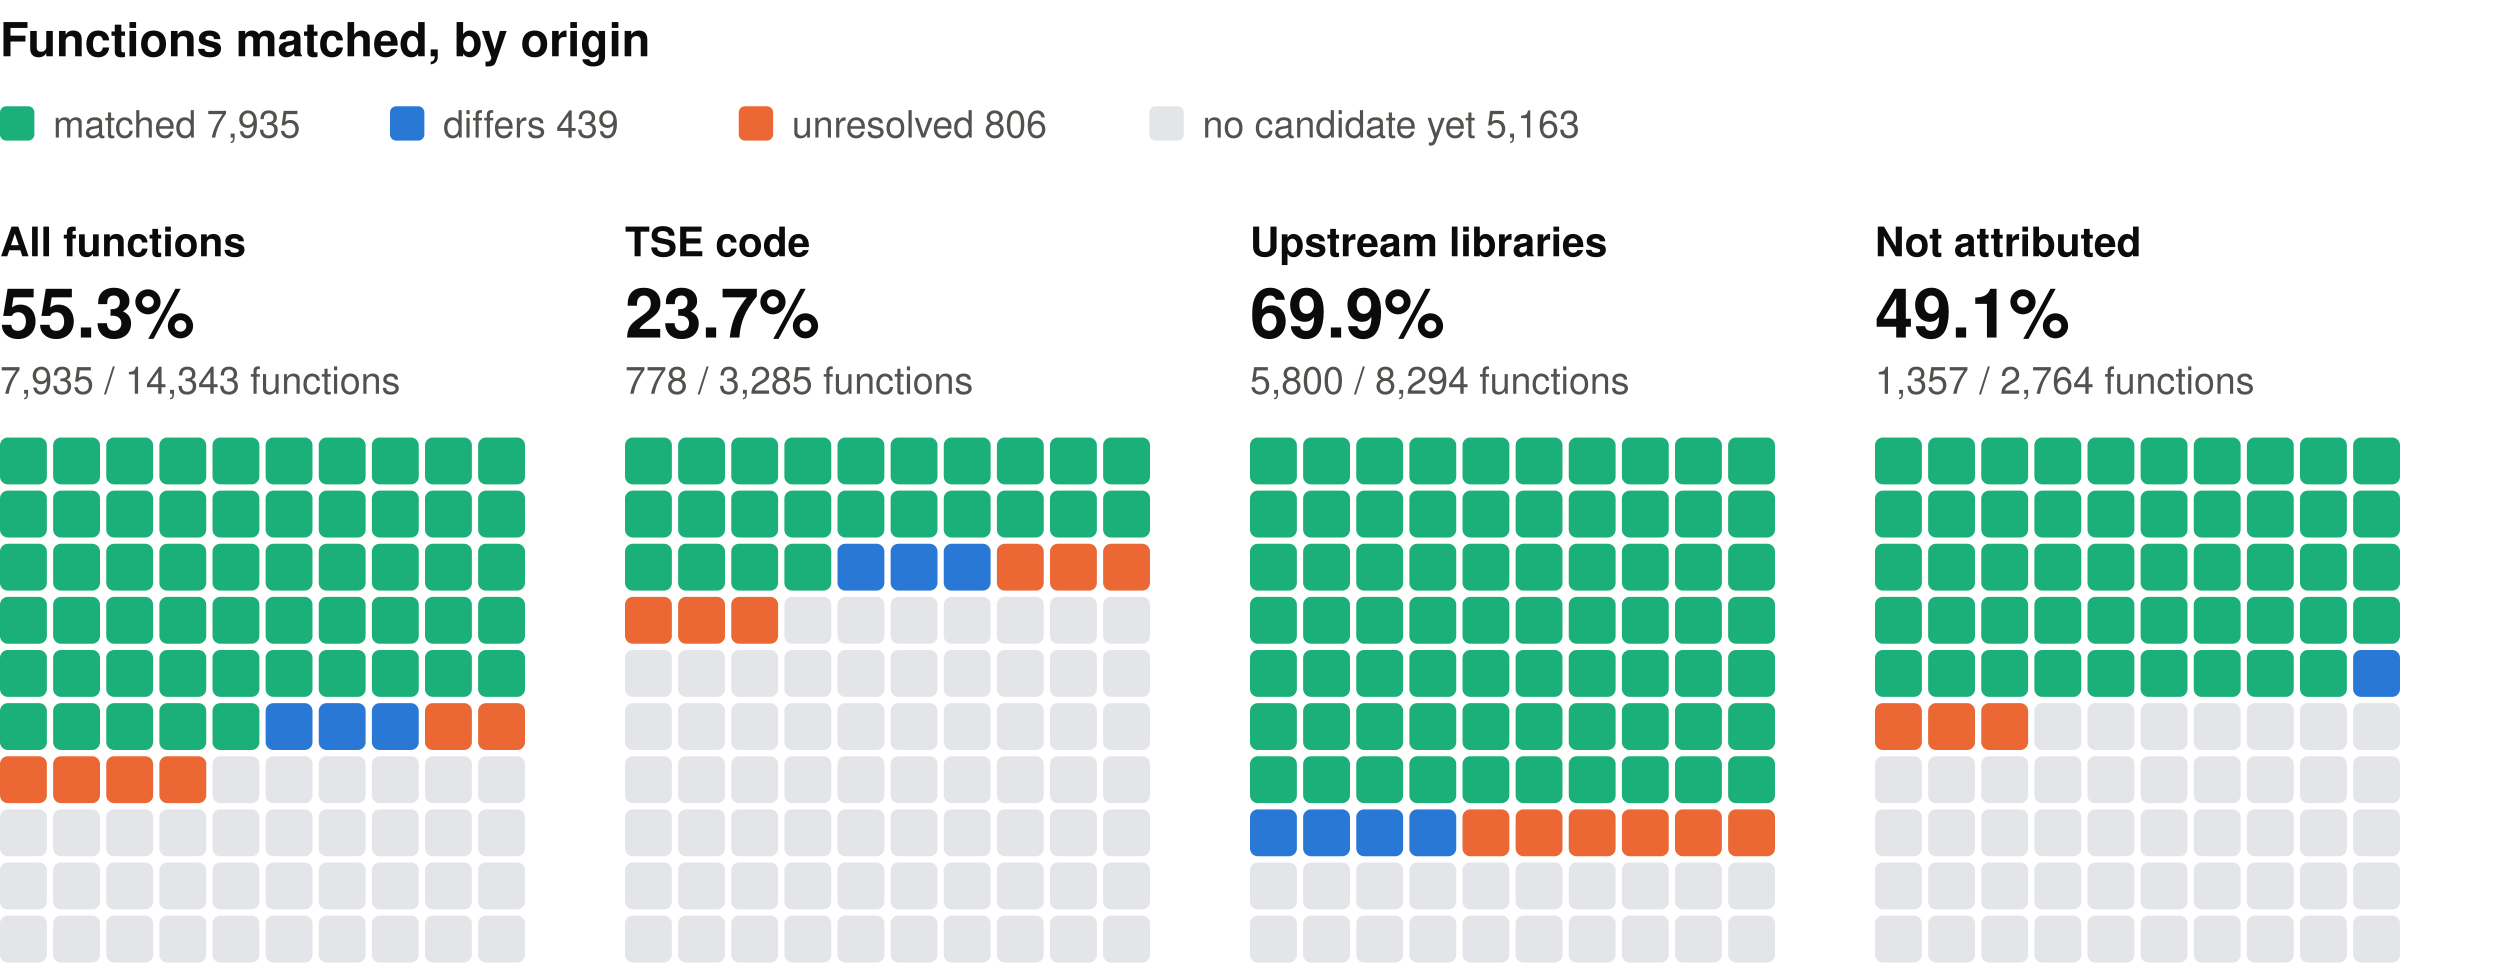
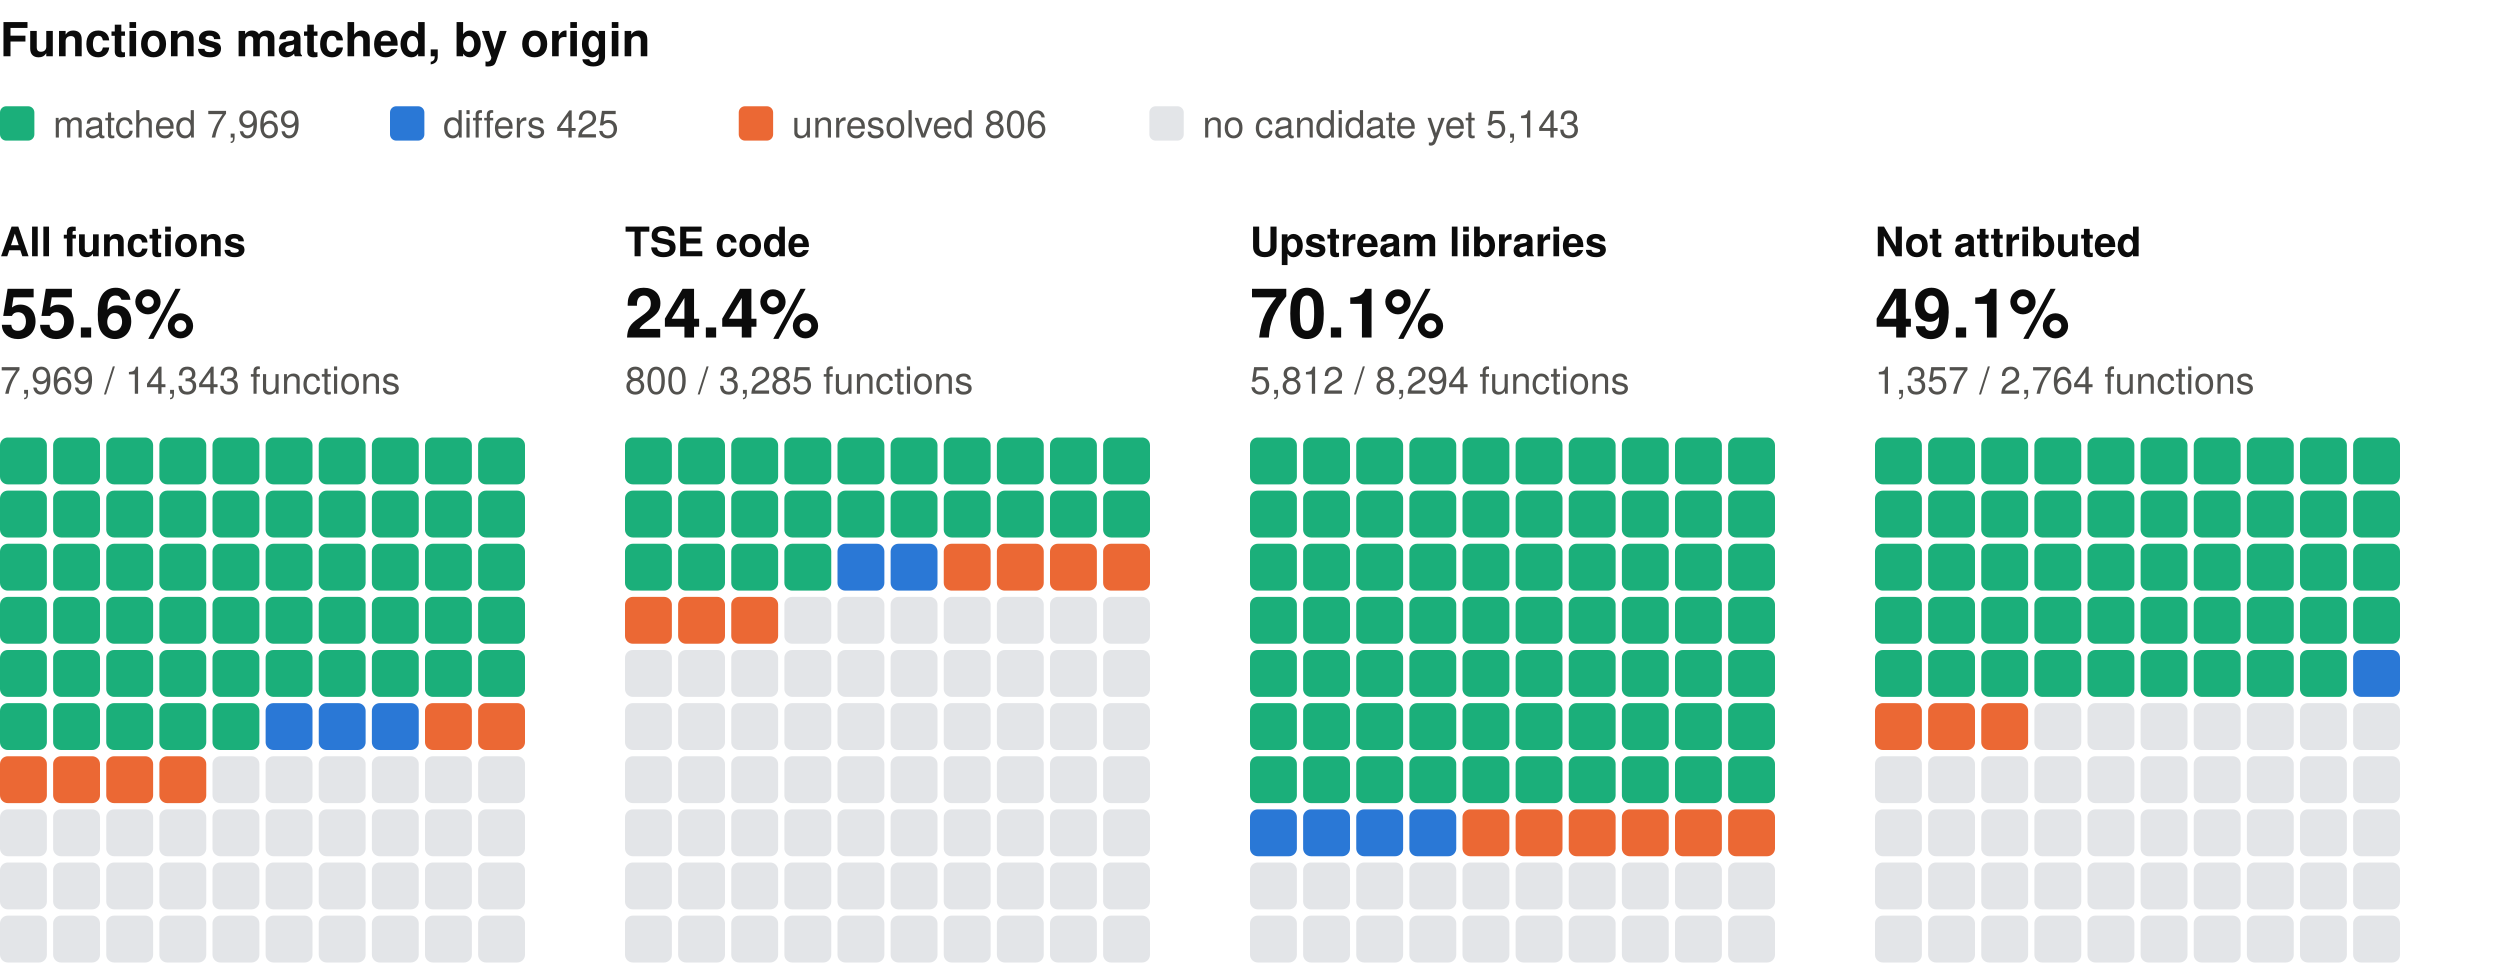
<svg xmlns="http://www.w3.org/2000/svg" width="800" height="310" viewBox="0 0 800 310" role="img" aria-label="Functions matched, by origin: one square per percent, coloured by verdict" font-family="system-ui, -apple-system, 'Segoe UI', Helvetica, Arial, sans-serif">
  <text x="0" y="18" font-size="15" fill="#0b0b0b" font-weight="600">Functions matched, by origin</text>
  <rect x="0" y="34" width="11" height="11" rx="2" fill="#1baf7a" />
-   <text x="17" y="44" font-size="12" fill="#52514e">matched 7,935</text>
+   <text x="17" y="44" font-size="12" fill="#52514e">matched 7,969</text>
  <rect x="124.8" y="34" width="11" height="11" rx="2" fill="#2a78d6" />
-   <text x="141.8" y="44" font-size="12" fill="#52514e">differs 439</text>
+   <text x="141.8" y="44" font-size="12" fill="#52514e">differs 425</text>
  <rect x="236.4" y="34" width="11" height="11" rx="2" fill="#eb6834" />
  <text x="253.4" y="44" font-size="12" fill="#52514e">unresolved 806</text>
  <rect x="367.8" y="34" width="11" height="11" rx="2" fill="#e3e5e8" />
-   <text x="384.8" y="44" font-size="12" fill="#52514e">no candidate yet 5,163</text>
+   <text x="384.8" y="44" font-size="12" fill="#52514e">no candidate yet 5,143</text>
  <text x="0" y="82" font-size="13" fill="#0b0b0b" font-weight="600">All functions</text>
-   <text x="0" y="108" font-size="22" fill="#0b0b0b" font-weight="600">55.3%</text>
-   <text x="0" y="126" font-size="12" fill="#52514e">7,935 / 14,343 functions</text>
+   <text x="0" y="108" font-size="22" fill="#0b0b0b" font-weight="600">55.6%</text>
+   <text x="0" y="126" font-size="12" fill="#52514e">7,969 / 14,343 functions</text>
  <rect x="0" y="140" width="15" height="15" rx="2.5" fill="#1baf7a" />
  <rect x="17" y="140" width="15" height="15" rx="2.5" fill="#1baf7a" />
  <rect x="34" y="140" width="15" height="15" rx="2.5" fill="#1baf7a" />
  <rect x="51" y="140" width="15" height="15" rx="2.5" fill="#1baf7a" />
  <rect x="68" y="140" width="15" height="15" rx="2.5" fill="#1baf7a" />
  <rect x="85" y="140" width="15" height="15" rx="2.5" fill="#1baf7a" />
  <rect x="102" y="140" width="15" height="15" rx="2.5" fill="#1baf7a" />
  <rect x="119" y="140" width="15" height="15" rx="2.5" fill="#1baf7a" />
  <rect x="136" y="140" width="15" height="15" rx="2.5" fill="#1baf7a" />
  <rect x="153" y="140" width="15" height="15" rx="2.5" fill="#1baf7a" />
  <rect x="0" y="157" width="15" height="15" rx="2.5" fill="#1baf7a" />
  <rect x="17" y="157" width="15" height="15" rx="2.5" fill="#1baf7a" />
  <rect x="34" y="157" width="15" height="15" rx="2.5" fill="#1baf7a" />
  <rect x="51" y="157" width="15" height="15" rx="2.5" fill="#1baf7a" />
  <rect x="68" y="157" width="15" height="15" rx="2.5" fill="#1baf7a" />
  <rect x="85" y="157" width="15" height="15" rx="2.5" fill="#1baf7a" />
  <rect x="102" y="157" width="15" height="15" rx="2.5" fill="#1baf7a" />
  <rect x="119" y="157" width="15" height="15" rx="2.5" fill="#1baf7a" />
  <rect x="136" y="157" width="15" height="15" rx="2.5" fill="#1baf7a" />
  <rect x="153" y="157" width="15" height="15" rx="2.5" fill="#1baf7a" />
  <rect x="0" y="174" width="15" height="15" rx="2.5" fill="#1baf7a" />
  <rect x="17" y="174" width="15" height="15" rx="2.5" fill="#1baf7a" />
  <rect x="34" y="174" width="15" height="15" rx="2.5" fill="#1baf7a" />
  <rect x="51" y="174" width="15" height="15" rx="2.5" fill="#1baf7a" />
  <rect x="68" y="174" width="15" height="15" rx="2.5" fill="#1baf7a" />
  <rect x="85" y="174" width="15" height="15" rx="2.5" fill="#1baf7a" />
  <rect x="102" y="174" width="15" height="15" rx="2.5" fill="#1baf7a" />
  <rect x="119" y="174" width="15" height="15" rx="2.5" fill="#1baf7a" />
  <rect x="136" y="174" width="15" height="15" rx="2.5" fill="#1baf7a" />
  <rect x="153" y="174" width="15" height="15" rx="2.5" fill="#1baf7a" />
  <rect x="0" y="191" width="15" height="15" rx="2.5" fill="#1baf7a" />
  <rect x="17" y="191" width="15" height="15" rx="2.5" fill="#1baf7a" />
  <rect x="34" y="191" width="15" height="15" rx="2.5" fill="#1baf7a" />
  <rect x="51" y="191" width="15" height="15" rx="2.5" fill="#1baf7a" />
  <rect x="68" y="191" width="15" height="15" rx="2.5" fill="#1baf7a" />
  <rect x="85" y="191" width="15" height="15" rx="2.5" fill="#1baf7a" />
  <rect x="102" y="191" width="15" height="15" rx="2.5" fill="#1baf7a" />
  <rect x="119" y="191" width="15" height="15" rx="2.5" fill="#1baf7a" />
  <rect x="136" y="191" width="15" height="15" rx="2.5" fill="#1baf7a" />
  <rect x="153" y="191" width="15" height="15" rx="2.5" fill="#1baf7a" />
  <rect x="0" y="208" width="15" height="15" rx="2.5" fill="#1baf7a" />
  <rect x="17" y="208" width="15" height="15" rx="2.5" fill="#1baf7a" />
  <rect x="34" y="208" width="15" height="15" rx="2.5" fill="#1baf7a" />
  <rect x="51" y="208" width="15" height="15" rx="2.5" fill="#1baf7a" />
  <rect x="68" y="208" width="15" height="15" rx="2.5" fill="#1baf7a" />
  <rect x="85" y="208" width="15" height="15" rx="2.5" fill="#1baf7a" />
  <rect x="102" y="208" width="15" height="15" rx="2.5" fill="#1baf7a" />
  <rect x="119" y="208" width="15" height="15" rx="2.5" fill="#1baf7a" />
  <rect x="136" y="208" width="15" height="15" rx="2.5" fill="#1baf7a" />
  <rect x="153" y="208" width="15" height="15" rx="2.5" fill="#1baf7a" />
  <rect x="0" y="225" width="15" height="15" rx="2.5" fill="#1baf7a" />
  <rect x="17" y="225" width="15" height="15" rx="2.5" fill="#1baf7a" />
  <rect x="34" y="225" width="15" height="15" rx="2.5" fill="#1baf7a" />
  <rect x="51" y="225" width="15" height="15" rx="2.5" fill="#1baf7a" />
  <rect x="68" y="225" width="15" height="15" rx="2.5" fill="#1baf7a" />
  <rect x="85" y="225" width="15" height="15" rx="2.5" fill="#2a78d6" />
  <rect x="102" y="225" width="15" height="15" rx="2.5" fill="#2a78d6" />
  <rect x="119" y="225" width="15" height="15" rx="2.5" fill="#2a78d6" />
  <rect x="136" y="225" width="15" height="15" rx="2.5" fill="#eb6834" />
  <rect x="153" y="225" width="15" height="15" rx="2.5" fill="#eb6834" />
  <rect x="0" y="242" width="15" height="15" rx="2.5" fill="#eb6834" />
  <rect x="17" y="242" width="15" height="15" rx="2.5" fill="#eb6834" />
  <rect x="34" y="242" width="15" height="15" rx="2.5" fill="#eb6834" />
  <rect x="51" y="242" width="15" height="15" rx="2.5" fill="#eb6834" />
  <rect x="68" y="242" width="15" height="15" rx="2.5" fill="#e3e5e8" />
  <rect x="85" y="242" width="15" height="15" rx="2.5" fill="#e3e5e8" />
  <rect x="102" y="242" width="15" height="15" rx="2.5" fill="#e3e5e8" />
  <rect x="119" y="242" width="15" height="15" rx="2.5" fill="#e3e5e8" />
  <rect x="136" y="242" width="15" height="15" rx="2.5" fill="#e3e5e8" />
  <rect x="153" y="242" width="15" height="15" rx="2.5" fill="#e3e5e8" />
  <rect x="0" y="259" width="15" height="15" rx="2.5" fill="#e3e5e8" />
  <rect x="17" y="259" width="15" height="15" rx="2.5" fill="#e3e5e8" />
  <rect x="34" y="259" width="15" height="15" rx="2.5" fill="#e3e5e8" />
  <rect x="51" y="259" width="15" height="15" rx="2.5" fill="#e3e5e8" />
  <rect x="68" y="259" width="15" height="15" rx="2.5" fill="#e3e5e8" />
  <rect x="85" y="259" width="15" height="15" rx="2.5" fill="#e3e5e8" />
  <rect x="102" y="259" width="15" height="15" rx="2.5" fill="#e3e5e8" />
  <rect x="119" y="259" width="15" height="15" rx="2.5" fill="#e3e5e8" />
  <rect x="136" y="259" width="15" height="15" rx="2.5" fill="#e3e5e8" />
  <rect x="153" y="259" width="15" height="15" rx="2.5" fill="#e3e5e8" />
  <rect x="0" y="276" width="15" height="15" rx="2.5" fill="#e3e5e8" />
  <rect x="17" y="276" width="15" height="15" rx="2.5" fill="#e3e5e8" />
  <rect x="34" y="276" width="15" height="15" rx="2.5" fill="#e3e5e8" />
  <rect x="51" y="276" width="15" height="15" rx="2.5" fill="#e3e5e8" />
  <rect x="68" y="276" width="15" height="15" rx="2.5" fill="#e3e5e8" />
  <rect x="85" y="276" width="15" height="15" rx="2.5" fill="#e3e5e8" />
  <rect x="102" y="276" width="15" height="15" rx="2.5" fill="#e3e5e8" />
  <rect x="119" y="276" width="15" height="15" rx="2.5" fill="#e3e5e8" />
  <rect x="136" y="276" width="15" height="15" rx="2.5" fill="#e3e5e8" />
  <rect x="153" y="276" width="15" height="15" rx="2.5" fill="#e3e5e8" />
  <rect x="0" y="293" width="15" height="15" rx="2.5" fill="#e3e5e8" />
  <rect x="17" y="293" width="15" height="15" rx="2.5" fill="#e3e5e8" />
  <rect x="34" y="293" width="15" height="15" rx="2.5" fill="#e3e5e8" />
  <rect x="51" y="293" width="15" height="15" rx="2.5" fill="#e3e5e8" />
  <rect x="68" y="293" width="15" height="15" rx="2.5" fill="#e3e5e8" />
  <rect x="85" y="293" width="15" height="15" rx="2.5" fill="#e3e5e8" />
  <rect x="102" y="293" width="15" height="15" rx="2.5" fill="#e3e5e8" />
  <rect x="119" y="293" width="15" height="15" rx="2.5" fill="#e3e5e8" />
  <rect x="136" y="293" width="15" height="15" rx="2.5" fill="#e3e5e8" />
  <rect x="153" y="293" width="15" height="15" rx="2.5" fill="#e3e5e8" />
  <text x="200" y="82" font-size="13" fill="#0b0b0b" font-weight="600">TSE code</text>
-   <text x="200" y="108" font-size="22" fill="#0b0b0b" font-weight="600">23.7%</text>
-   <text x="200" y="126" font-size="12" fill="#52514e">778 / 3,285 functions</text>
+   <text x="200" y="108" font-size="22" fill="#0b0b0b" font-weight="600">24.4%</text>
+   <text x="200" y="126" font-size="12" fill="#52514e">800 / 3,285 functions</text>
  <rect x="200" y="140" width="15" height="15" rx="2.5" fill="#1baf7a" />
  <rect x="217" y="140" width="15" height="15" rx="2.5" fill="#1baf7a" />
  <rect x="234" y="140" width="15" height="15" rx="2.5" fill="#1baf7a" />
  <rect x="251" y="140" width="15" height="15" rx="2.5" fill="#1baf7a" />
  <rect x="268" y="140" width="15" height="15" rx="2.5" fill="#1baf7a" />
  <rect x="285" y="140" width="15" height="15" rx="2.5" fill="#1baf7a" />
  <rect x="302" y="140" width="15" height="15" rx="2.5" fill="#1baf7a" />
  <rect x="319" y="140" width="15" height="15" rx="2.5" fill="#1baf7a" />
  <rect x="336" y="140" width="15" height="15" rx="2.5" fill="#1baf7a" />
  <rect x="353" y="140" width="15" height="15" rx="2.5" fill="#1baf7a" />
  <rect x="200" y="157" width="15" height="15" rx="2.5" fill="#1baf7a" />
  <rect x="217" y="157" width="15" height="15" rx="2.5" fill="#1baf7a" />
  <rect x="234" y="157" width="15" height="15" rx="2.5" fill="#1baf7a" />
  <rect x="251" y="157" width="15" height="15" rx="2.5" fill="#1baf7a" />
  <rect x="268" y="157" width="15" height="15" rx="2.5" fill="#1baf7a" />
  <rect x="285" y="157" width="15" height="15" rx="2.5" fill="#1baf7a" />
  <rect x="302" y="157" width="15" height="15" rx="2.5" fill="#1baf7a" />
  <rect x="319" y="157" width="15" height="15" rx="2.5" fill="#1baf7a" />
  <rect x="336" y="157" width="15" height="15" rx="2.5" fill="#1baf7a" />
  <rect x="353" y="157" width="15" height="15" rx="2.5" fill="#1baf7a" />
  <rect x="200" y="174" width="15" height="15" rx="2.5" fill="#1baf7a" />
  <rect x="217" y="174" width="15" height="15" rx="2.5" fill="#1baf7a" />
  <rect x="234" y="174" width="15" height="15" rx="2.5" fill="#1baf7a" />
  <rect x="251" y="174" width="15" height="15" rx="2.5" fill="#1baf7a" />
  <rect x="268" y="174" width="15" height="15" rx="2.5" fill="#2a78d6" />
  <rect x="285" y="174" width="15" height="15" rx="2.5" fill="#2a78d6" />
-   <rect x="302" y="174" width="15" height="15" rx="2.5" fill="#2a78d6" />
+   <rect x="302" y="174" width="15" height="15" rx="2.5" fill="#eb6834" />
  <rect x="319" y="174" width="15" height="15" rx="2.5" fill="#eb6834" />
  <rect x="336" y="174" width="15" height="15" rx="2.5" fill="#eb6834" />
  <rect x="353" y="174" width="15" height="15" rx="2.5" fill="#eb6834" />
  <rect x="200" y="191" width="15" height="15" rx="2.5" fill="#eb6834" />
  <rect x="217" y="191" width="15" height="15" rx="2.5" fill="#eb6834" />
  <rect x="234" y="191" width="15" height="15" rx="2.5" fill="#eb6834" />
  <rect x="251" y="191" width="15" height="15" rx="2.5" fill="#e3e5e8" />
  <rect x="268" y="191" width="15" height="15" rx="2.5" fill="#e3e5e8" />
  <rect x="285" y="191" width="15" height="15" rx="2.5" fill="#e3e5e8" />
  <rect x="302" y="191" width="15" height="15" rx="2.5" fill="#e3e5e8" />
  <rect x="319" y="191" width="15" height="15" rx="2.5" fill="#e3e5e8" />
  <rect x="336" y="191" width="15" height="15" rx="2.5" fill="#e3e5e8" />
  <rect x="353" y="191" width="15" height="15" rx="2.5" fill="#e3e5e8" />
  <rect x="200" y="208" width="15" height="15" rx="2.5" fill="#e3e5e8" />
  <rect x="217" y="208" width="15" height="15" rx="2.5" fill="#e3e5e8" />
  <rect x="234" y="208" width="15" height="15" rx="2.5" fill="#e3e5e8" />
  <rect x="251" y="208" width="15" height="15" rx="2.5" fill="#e3e5e8" />
  <rect x="268" y="208" width="15" height="15" rx="2.5" fill="#e3e5e8" />
  <rect x="285" y="208" width="15" height="15" rx="2.5" fill="#e3e5e8" />
  <rect x="302" y="208" width="15" height="15" rx="2.5" fill="#e3e5e8" />
  <rect x="319" y="208" width="15" height="15" rx="2.5" fill="#e3e5e8" />
  <rect x="336" y="208" width="15" height="15" rx="2.5" fill="#e3e5e8" />
  <rect x="353" y="208" width="15" height="15" rx="2.5" fill="#e3e5e8" />
  <rect x="200" y="225" width="15" height="15" rx="2.5" fill="#e3e5e8" />
  <rect x="217" y="225" width="15" height="15" rx="2.5" fill="#e3e5e8" />
  <rect x="234" y="225" width="15" height="15" rx="2.5" fill="#e3e5e8" />
  <rect x="251" y="225" width="15" height="15" rx="2.5" fill="#e3e5e8" />
  <rect x="268" y="225" width="15" height="15" rx="2.5" fill="#e3e5e8" />
  <rect x="285" y="225" width="15" height="15" rx="2.5" fill="#e3e5e8" />
  <rect x="302" y="225" width="15" height="15" rx="2.5" fill="#e3e5e8" />
  <rect x="319" y="225" width="15" height="15" rx="2.5" fill="#e3e5e8" />
  <rect x="336" y="225" width="15" height="15" rx="2.5" fill="#e3e5e8" />
  <rect x="353" y="225" width="15" height="15" rx="2.5" fill="#e3e5e8" />
  <rect x="200" y="242" width="15" height="15" rx="2.5" fill="#e3e5e8" />
  <rect x="217" y="242" width="15" height="15" rx="2.5" fill="#e3e5e8" />
  <rect x="234" y="242" width="15" height="15" rx="2.5" fill="#e3e5e8" />
  <rect x="251" y="242" width="15" height="15" rx="2.5" fill="#e3e5e8" />
  <rect x="268" y="242" width="15" height="15" rx="2.5" fill="#e3e5e8" />
  <rect x="285" y="242" width="15" height="15" rx="2.5" fill="#e3e5e8" />
  <rect x="302" y="242" width="15" height="15" rx="2.5" fill="#e3e5e8" />
  <rect x="319" y="242" width="15" height="15" rx="2.5" fill="#e3e5e8" />
  <rect x="336" y="242" width="15" height="15" rx="2.5" fill="#e3e5e8" />
  <rect x="353" y="242" width="15" height="15" rx="2.5" fill="#e3e5e8" />
  <rect x="200" y="259" width="15" height="15" rx="2.5" fill="#e3e5e8" />
  <rect x="217" y="259" width="15" height="15" rx="2.5" fill="#e3e5e8" />
  <rect x="234" y="259" width="15" height="15" rx="2.5" fill="#e3e5e8" />
  <rect x="251" y="259" width="15" height="15" rx="2.5" fill="#e3e5e8" />
  <rect x="268" y="259" width="15" height="15" rx="2.5" fill="#e3e5e8" />
  <rect x="285" y="259" width="15" height="15" rx="2.5" fill="#e3e5e8" />
  <rect x="302" y="259" width="15" height="15" rx="2.5" fill="#e3e5e8" />
  <rect x="319" y="259" width="15" height="15" rx="2.5" fill="#e3e5e8" />
  <rect x="336" y="259" width="15" height="15" rx="2.5" fill="#e3e5e8" />
  <rect x="353" y="259" width="15" height="15" rx="2.5" fill="#e3e5e8" />
  <rect x="200" y="276" width="15" height="15" rx="2.5" fill="#e3e5e8" />
  <rect x="217" y="276" width="15" height="15" rx="2.5" fill="#e3e5e8" />
  <rect x="234" y="276" width="15" height="15" rx="2.5" fill="#e3e5e8" />
  <rect x="251" y="276" width="15" height="15" rx="2.5" fill="#e3e5e8" />
  <rect x="268" y="276" width="15" height="15" rx="2.5" fill="#e3e5e8" />
  <rect x="285" y="276" width="15" height="15" rx="2.5" fill="#e3e5e8" />
  <rect x="302" y="276" width="15" height="15" rx="2.5" fill="#e3e5e8" />
  <rect x="319" y="276" width="15" height="15" rx="2.5" fill="#e3e5e8" />
  <rect x="336" y="276" width="15" height="15" rx="2.5" fill="#e3e5e8" />
  <rect x="353" y="276" width="15" height="15" rx="2.5" fill="#e3e5e8" />
  <rect x="200" y="293" width="15" height="15" rx="2.5" fill="#e3e5e8" />
  <rect x="217" y="293" width="15" height="15" rx="2.5" fill="#e3e5e8" />
  <rect x="234" y="293" width="15" height="15" rx="2.5" fill="#e3e5e8" />
  <rect x="251" y="293" width="15" height="15" rx="2.5" fill="#e3e5e8" />
  <rect x="268" y="293" width="15" height="15" rx="2.5" fill="#e3e5e8" />
  <rect x="285" y="293" width="15" height="15" rx="2.5" fill="#e3e5e8" />
  <rect x="302" y="293" width="15" height="15" rx="2.5" fill="#e3e5e8" />
  <rect x="319" y="293" width="15" height="15" rx="2.5" fill="#e3e5e8" />
  <rect x="336" y="293" width="15" height="15" rx="2.5" fill="#e3e5e8" />
  <rect x="353" y="293" width="15" height="15" rx="2.5" fill="#e3e5e8" />
  <text x="400" y="82" font-size="13" fill="#0b0b0b" font-weight="600">Upstream libraries</text>
-   <text x="400" y="108" font-size="22" fill="#0b0b0b" font-weight="600">69.9%</text>
-   <text x="400" y="126" font-size="12" fill="#52514e">5,800 / 8,294 functions</text>
+   <text x="400" y="108" font-size="22" fill="#0b0b0b" font-weight="600">70.1%</text>
+   <text x="400" y="126" font-size="12" fill="#52514e">5,812 / 8,294 functions</text>
  <rect x="400" y="140" width="15" height="15" rx="2.5" fill="#1baf7a" />
  <rect x="417" y="140" width="15" height="15" rx="2.5" fill="#1baf7a" />
  <rect x="434" y="140" width="15" height="15" rx="2.5" fill="#1baf7a" />
  <rect x="451" y="140" width="15" height="15" rx="2.5" fill="#1baf7a" />
  <rect x="468" y="140" width="15" height="15" rx="2.5" fill="#1baf7a" />
  <rect x="485" y="140" width="15" height="15" rx="2.5" fill="#1baf7a" />
  <rect x="502" y="140" width="15" height="15" rx="2.5" fill="#1baf7a" />
  <rect x="519" y="140" width="15" height="15" rx="2.5" fill="#1baf7a" />
  <rect x="536" y="140" width="15" height="15" rx="2.5" fill="#1baf7a" />
  <rect x="553" y="140" width="15" height="15" rx="2.5" fill="#1baf7a" />
  <rect x="400" y="157" width="15" height="15" rx="2.5" fill="#1baf7a" />
  <rect x="417" y="157" width="15" height="15" rx="2.5" fill="#1baf7a" />
  <rect x="434" y="157" width="15" height="15" rx="2.5" fill="#1baf7a" />
  <rect x="451" y="157" width="15" height="15" rx="2.5" fill="#1baf7a" />
  <rect x="468" y="157" width="15" height="15" rx="2.5" fill="#1baf7a" />
  <rect x="485" y="157" width="15" height="15" rx="2.5" fill="#1baf7a" />
  <rect x="502" y="157" width="15" height="15" rx="2.5" fill="#1baf7a" />
  <rect x="519" y="157" width="15" height="15" rx="2.5" fill="#1baf7a" />
  <rect x="536" y="157" width="15" height="15" rx="2.5" fill="#1baf7a" />
  <rect x="553" y="157" width="15" height="15" rx="2.5" fill="#1baf7a" />
  <rect x="400" y="174" width="15" height="15" rx="2.5" fill="#1baf7a" />
  <rect x="417" y="174" width="15" height="15" rx="2.5" fill="#1baf7a" />
  <rect x="434" y="174" width="15" height="15" rx="2.5" fill="#1baf7a" />
  <rect x="451" y="174" width="15" height="15" rx="2.5" fill="#1baf7a" />
  <rect x="468" y="174" width="15" height="15" rx="2.5" fill="#1baf7a" />
  <rect x="485" y="174" width="15" height="15" rx="2.5" fill="#1baf7a" />
  <rect x="502" y="174" width="15" height="15" rx="2.5" fill="#1baf7a" />
  <rect x="519" y="174" width="15" height="15" rx="2.5" fill="#1baf7a" />
  <rect x="536" y="174" width="15" height="15" rx="2.5" fill="#1baf7a" />
  <rect x="553" y="174" width="15" height="15" rx="2.5" fill="#1baf7a" />
  <rect x="400" y="191" width="15" height="15" rx="2.5" fill="#1baf7a" />
  <rect x="417" y="191" width="15" height="15" rx="2.5" fill="#1baf7a" />
  <rect x="434" y="191" width="15" height="15" rx="2.5" fill="#1baf7a" />
  <rect x="451" y="191" width="15" height="15" rx="2.5" fill="#1baf7a" />
  <rect x="468" y="191" width="15" height="15" rx="2.5" fill="#1baf7a" />
  <rect x="485" y="191" width="15" height="15" rx="2.5" fill="#1baf7a" />
  <rect x="502" y="191" width="15" height="15" rx="2.5" fill="#1baf7a" />
  <rect x="519" y="191" width="15" height="15" rx="2.5" fill="#1baf7a" />
  <rect x="536" y="191" width="15" height="15" rx="2.5" fill="#1baf7a" />
  <rect x="553" y="191" width="15" height="15" rx="2.5" fill="#1baf7a" />
  <rect x="400" y="208" width="15" height="15" rx="2.5" fill="#1baf7a" />
  <rect x="417" y="208" width="15" height="15" rx="2.5" fill="#1baf7a" />
  <rect x="434" y="208" width="15" height="15" rx="2.5" fill="#1baf7a" />
  <rect x="451" y="208" width="15" height="15" rx="2.5" fill="#1baf7a" />
  <rect x="468" y="208" width="15" height="15" rx="2.5" fill="#1baf7a" />
  <rect x="485" y="208" width="15" height="15" rx="2.5" fill="#1baf7a" />
  <rect x="502" y="208" width="15" height="15" rx="2.5" fill="#1baf7a" />
  <rect x="519" y="208" width="15" height="15" rx="2.5" fill="#1baf7a" />
  <rect x="536" y="208" width="15" height="15" rx="2.5" fill="#1baf7a" />
  <rect x="553" y="208" width="15" height="15" rx="2.5" fill="#1baf7a" />
  <rect x="400" y="225" width="15" height="15" rx="2.5" fill="#1baf7a" />
  <rect x="417" y="225" width="15" height="15" rx="2.5" fill="#1baf7a" />
  <rect x="434" y="225" width="15" height="15" rx="2.5" fill="#1baf7a" />
  <rect x="451" y="225" width="15" height="15" rx="2.5" fill="#1baf7a" />
  <rect x="468" y="225" width="15" height="15" rx="2.5" fill="#1baf7a" />
  <rect x="485" y="225" width="15" height="15" rx="2.5" fill="#1baf7a" />
  <rect x="502" y="225" width="15" height="15" rx="2.5" fill="#1baf7a" />
  <rect x="519" y="225" width="15" height="15" rx="2.5" fill="#1baf7a" />
  <rect x="536" y="225" width="15" height="15" rx="2.5" fill="#1baf7a" />
  <rect x="553" y="225" width="15" height="15" rx="2.5" fill="#1baf7a" />
  <rect x="400" y="242" width="15" height="15" rx="2.5" fill="#1baf7a" />
  <rect x="417" y="242" width="15" height="15" rx="2.5" fill="#1baf7a" />
  <rect x="434" y="242" width="15" height="15" rx="2.5" fill="#1baf7a" />
  <rect x="451" y="242" width="15" height="15" rx="2.5" fill="#1baf7a" />
  <rect x="468" y="242" width="15" height="15" rx="2.5" fill="#1baf7a" />
  <rect x="485" y="242" width="15" height="15" rx="2.5" fill="#1baf7a" />
  <rect x="502" y="242" width="15" height="15" rx="2.5" fill="#1baf7a" />
  <rect x="519" y="242" width="15" height="15" rx="2.5" fill="#1baf7a" />
  <rect x="536" y="242" width="15" height="15" rx="2.5" fill="#1baf7a" />
  <rect x="553" y="242" width="15" height="15" rx="2.5" fill="#1baf7a" />
  <rect x="400" y="259" width="15" height="15" rx="2.5" fill="#2a78d6" />
  <rect x="417" y="259" width="15" height="15" rx="2.5" fill="#2a78d6" />
  <rect x="434" y="259" width="15" height="15" rx="2.5" fill="#2a78d6" />
  <rect x="451" y="259" width="15" height="15" rx="2.5" fill="#2a78d6" />
  <rect x="468" y="259" width="15" height="15" rx="2.5" fill="#eb6834" />
  <rect x="485" y="259" width="15" height="15" rx="2.5" fill="#eb6834" />
  <rect x="502" y="259" width="15" height="15" rx="2.5" fill="#eb6834" />
  <rect x="519" y="259" width="15" height="15" rx="2.5" fill="#eb6834" />
  <rect x="536" y="259" width="15" height="15" rx="2.5" fill="#eb6834" />
  <rect x="553" y="259" width="15" height="15" rx="2.5" fill="#eb6834" />
  <rect x="400" y="276" width="15" height="15" rx="2.5" fill="#e3e5e8" />
  <rect x="417" y="276" width="15" height="15" rx="2.5" fill="#e3e5e8" />
  <rect x="434" y="276" width="15" height="15" rx="2.5" fill="#e3e5e8" />
  <rect x="451" y="276" width="15" height="15" rx="2.5" fill="#e3e5e8" />
  <rect x="468" y="276" width="15" height="15" rx="2.5" fill="#e3e5e8" />
  <rect x="485" y="276" width="15" height="15" rx="2.5" fill="#e3e5e8" />
  <rect x="502" y="276" width="15" height="15" rx="2.5" fill="#e3e5e8" />
  <rect x="519" y="276" width="15" height="15" rx="2.5" fill="#e3e5e8" />
  <rect x="536" y="276" width="15" height="15" rx="2.5" fill="#e3e5e8" />
  <rect x="553" y="276" width="15" height="15" rx="2.5" fill="#e3e5e8" />
  <rect x="400" y="293" width="15" height="15" rx="2.5" fill="#e3e5e8" />
  <rect x="417" y="293" width="15" height="15" rx="2.5" fill="#e3e5e8" />
  <rect x="434" y="293" width="15" height="15" rx="2.5" fill="#e3e5e8" />
  <rect x="451" y="293" width="15" height="15" rx="2.5" fill="#e3e5e8" />
  <rect x="468" y="293" width="15" height="15" rx="2.5" fill="#e3e5e8" />
  <rect x="485" y="293" width="15" height="15" rx="2.5" fill="#e3e5e8" />
  <rect x="502" y="293" width="15" height="15" rx="2.5" fill="#e3e5e8" />
  <rect x="519" y="293" width="15" height="15" rx="2.5" fill="#e3e5e8" />
  <rect x="536" y="293" width="15" height="15" rx="2.5" fill="#e3e5e8" />
  <rect x="553" y="293" width="15" height="15" rx="2.5" fill="#e3e5e8" />
  <text x="600" y="82" font-size="13" fill="#0b0b0b" font-weight="600">Not attributed</text>
  <text x="600" y="108" font-size="22" fill="#0b0b0b" font-weight="600">49.1%</text>
  <text x="600" y="126" font-size="12" fill="#52514e">1,357 / 2,764 functions</text>
  <rect x="600" y="140" width="15" height="15" rx="2.5" fill="#1baf7a" />
  <rect x="617" y="140" width="15" height="15" rx="2.5" fill="#1baf7a" />
  <rect x="634" y="140" width="15" height="15" rx="2.5" fill="#1baf7a" />
  <rect x="651" y="140" width="15" height="15" rx="2.5" fill="#1baf7a" />
  <rect x="668" y="140" width="15" height="15" rx="2.5" fill="#1baf7a" />
  <rect x="685" y="140" width="15" height="15" rx="2.5" fill="#1baf7a" />
  <rect x="702" y="140" width="15" height="15" rx="2.5" fill="#1baf7a" />
  <rect x="719" y="140" width="15" height="15" rx="2.5" fill="#1baf7a" />
  <rect x="736" y="140" width="15" height="15" rx="2.5" fill="#1baf7a" />
  <rect x="753" y="140" width="15" height="15" rx="2.5" fill="#1baf7a" />
  <rect x="600" y="157" width="15" height="15" rx="2.5" fill="#1baf7a" />
  <rect x="617" y="157" width="15" height="15" rx="2.5" fill="#1baf7a" />
  <rect x="634" y="157" width="15" height="15" rx="2.5" fill="#1baf7a" />
  <rect x="651" y="157" width="15" height="15" rx="2.5" fill="#1baf7a" />
  <rect x="668" y="157" width="15" height="15" rx="2.5" fill="#1baf7a" />
  <rect x="685" y="157" width="15" height="15" rx="2.5" fill="#1baf7a" />
  <rect x="702" y="157" width="15" height="15" rx="2.5" fill="#1baf7a" />
  <rect x="719" y="157" width="15" height="15" rx="2.5" fill="#1baf7a" />
  <rect x="736" y="157" width="15" height="15" rx="2.5" fill="#1baf7a" />
  <rect x="753" y="157" width="15" height="15" rx="2.5" fill="#1baf7a" />
  <rect x="600" y="174" width="15" height="15" rx="2.5" fill="#1baf7a" />
  <rect x="617" y="174" width="15" height="15" rx="2.5" fill="#1baf7a" />
  <rect x="634" y="174" width="15" height="15" rx="2.5" fill="#1baf7a" />
  <rect x="651" y="174" width="15" height="15" rx="2.5" fill="#1baf7a" />
  <rect x="668" y="174" width="15" height="15" rx="2.5" fill="#1baf7a" />
  <rect x="685" y="174" width="15" height="15" rx="2.5" fill="#1baf7a" />
  <rect x="702" y="174" width="15" height="15" rx="2.5" fill="#1baf7a" />
  <rect x="719" y="174" width="15" height="15" rx="2.5" fill="#1baf7a" />
  <rect x="736" y="174" width="15" height="15" rx="2.5" fill="#1baf7a" />
  <rect x="753" y="174" width="15" height="15" rx="2.5" fill="#1baf7a" />
  <rect x="600" y="191" width="15" height="15" rx="2.5" fill="#1baf7a" />
  <rect x="617" y="191" width="15" height="15" rx="2.5" fill="#1baf7a" />
  <rect x="634" y="191" width="15" height="15" rx="2.5" fill="#1baf7a" />
  <rect x="651" y="191" width="15" height="15" rx="2.5" fill="#1baf7a" />
  <rect x="668" y="191" width="15" height="15" rx="2.5" fill="#1baf7a" />
  <rect x="685" y="191" width="15" height="15" rx="2.5" fill="#1baf7a" />
  <rect x="702" y="191" width="15" height="15" rx="2.5" fill="#1baf7a" />
  <rect x="719" y="191" width="15" height="15" rx="2.5" fill="#1baf7a" />
  <rect x="736" y="191" width="15" height="15" rx="2.5" fill="#1baf7a" />
  <rect x="753" y="191" width="15" height="15" rx="2.5" fill="#1baf7a" />
  <rect x="600" y="208" width="15" height="15" rx="2.5" fill="#1baf7a" />
  <rect x="617" y="208" width="15" height="15" rx="2.5" fill="#1baf7a" />
  <rect x="634" y="208" width="15" height="15" rx="2.5" fill="#1baf7a" />
  <rect x="651" y="208" width="15" height="15" rx="2.5" fill="#1baf7a" />
  <rect x="668" y="208" width="15" height="15" rx="2.5" fill="#1baf7a" />
  <rect x="685" y="208" width="15" height="15" rx="2.5" fill="#1baf7a" />
  <rect x="702" y="208" width="15" height="15" rx="2.5" fill="#1baf7a" />
  <rect x="719" y="208" width="15" height="15" rx="2.5" fill="#1baf7a" />
  <rect x="736" y="208" width="15" height="15" rx="2.5" fill="#1baf7a" />
  <rect x="753" y="208" width="15" height="15" rx="2.5" fill="#2a78d6" />
  <rect x="600" y="225" width="15" height="15" rx="2.5" fill="#eb6834" />
  <rect x="617" y="225" width="15" height="15" rx="2.5" fill="#eb6834" />
  <rect x="634" y="225" width="15" height="15" rx="2.5" fill="#eb6834" />
  <rect x="651" y="225" width="15" height="15" rx="2.5" fill="#e3e5e8" />
  <rect x="668" y="225" width="15" height="15" rx="2.5" fill="#e3e5e8" />
  <rect x="685" y="225" width="15" height="15" rx="2.5" fill="#e3e5e8" />
  <rect x="702" y="225" width="15" height="15" rx="2.5" fill="#e3e5e8" />
  <rect x="719" y="225" width="15" height="15" rx="2.5" fill="#e3e5e8" />
  <rect x="736" y="225" width="15" height="15" rx="2.5" fill="#e3e5e8" />
  <rect x="753" y="225" width="15" height="15" rx="2.5" fill="#e3e5e8" />
  <rect x="600" y="242" width="15" height="15" rx="2.5" fill="#e3e5e8" />
  <rect x="617" y="242" width="15" height="15" rx="2.5" fill="#e3e5e8" />
  <rect x="634" y="242" width="15" height="15" rx="2.5" fill="#e3e5e8" />
  <rect x="651" y="242" width="15" height="15" rx="2.5" fill="#e3e5e8" />
  <rect x="668" y="242" width="15" height="15" rx="2.5" fill="#e3e5e8" />
  <rect x="685" y="242" width="15" height="15" rx="2.5" fill="#e3e5e8" />
  <rect x="702" y="242" width="15" height="15" rx="2.5" fill="#e3e5e8" />
  <rect x="719" y="242" width="15" height="15" rx="2.5" fill="#e3e5e8" />
  <rect x="736" y="242" width="15" height="15" rx="2.5" fill="#e3e5e8" />
  <rect x="753" y="242" width="15" height="15" rx="2.5" fill="#e3e5e8" />
  <rect x="600" y="259" width="15" height="15" rx="2.5" fill="#e3e5e8" />
  <rect x="617" y="259" width="15" height="15" rx="2.5" fill="#e3e5e8" />
  <rect x="634" y="259" width="15" height="15" rx="2.5" fill="#e3e5e8" />
  <rect x="651" y="259" width="15" height="15" rx="2.5" fill="#e3e5e8" />
  <rect x="668" y="259" width="15" height="15" rx="2.5" fill="#e3e5e8" />
  <rect x="685" y="259" width="15" height="15" rx="2.5" fill="#e3e5e8" />
  <rect x="702" y="259" width="15" height="15" rx="2.5" fill="#e3e5e8" />
  <rect x="719" y="259" width="15" height="15" rx="2.5" fill="#e3e5e8" />
  <rect x="736" y="259" width="15" height="15" rx="2.5" fill="#e3e5e8" />
  <rect x="753" y="259" width="15" height="15" rx="2.5" fill="#e3e5e8" />
  <rect x="600" y="276" width="15" height="15" rx="2.5" fill="#e3e5e8" />
  <rect x="617" y="276" width="15" height="15" rx="2.5" fill="#e3e5e8" />
  <rect x="634" y="276" width="15" height="15" rx="2.5" fill="#e3e5e8" />
  <rect x="651" y="276" width="15" height="15" rx="2.5" fill="#e3e5e8" />
  <rect x="668" y="276" width="15" height="15" rx="2.5" fill="#e3e5e8" />
  <rect x="685" y="276" width="15" height="15" rx="2.5" fill="#e3e5e8" />
  <rect x="702" y="276" width="15" height="15" rx="2.5" fill="#e3e5e8" />
  <rect x="719" y="276" width="15" height="15" rx="2.5" fill="#e3e5e8" />
  <rect x="736" y="276" width="15" height="15" rx="2.5" fill="#e3e5e8" />
  <rect x="753" y="276" width="15" height="15" rx="2.5" fill="#e3e5e8" />
  <rect x="600" y="293" width="15" height="15" rx="2.5" fill="#e3e5e8" />
  <rect x="617" y="293" width="15" height="15" rx="2.5" fill="#e3e5e8" />
  <rect x="634" y="293" width="15" height="15" rx="2.5" fill="#e3e5e8" />
  <rect x="651" y="293" width="15" height="15" rx="2.5" fill="#e3e5e8" />
  <rect x="668" y="293" width="15" height="15" rx="2.5" fill="#e3e5e8" />
  <rect x="685" y="293" width="15" height="15" rx="2.5" fill="#e3e5e8" />
  <rect x="702" y="293" width="15" height="15" rx="2.5" fill="#e3e5e8" />
  <rect x="719" y="293" width="15" height="15" rx="2.5" fill="#e3e5e8" />
  <rect x="736" y="293" width="15" height="15" rx="2.5" fill="#e3e5e8" />
  <rect x="753" y="293" width="15" height="15" rx="2.5" fill="#e3e5e8" />
</svg>
